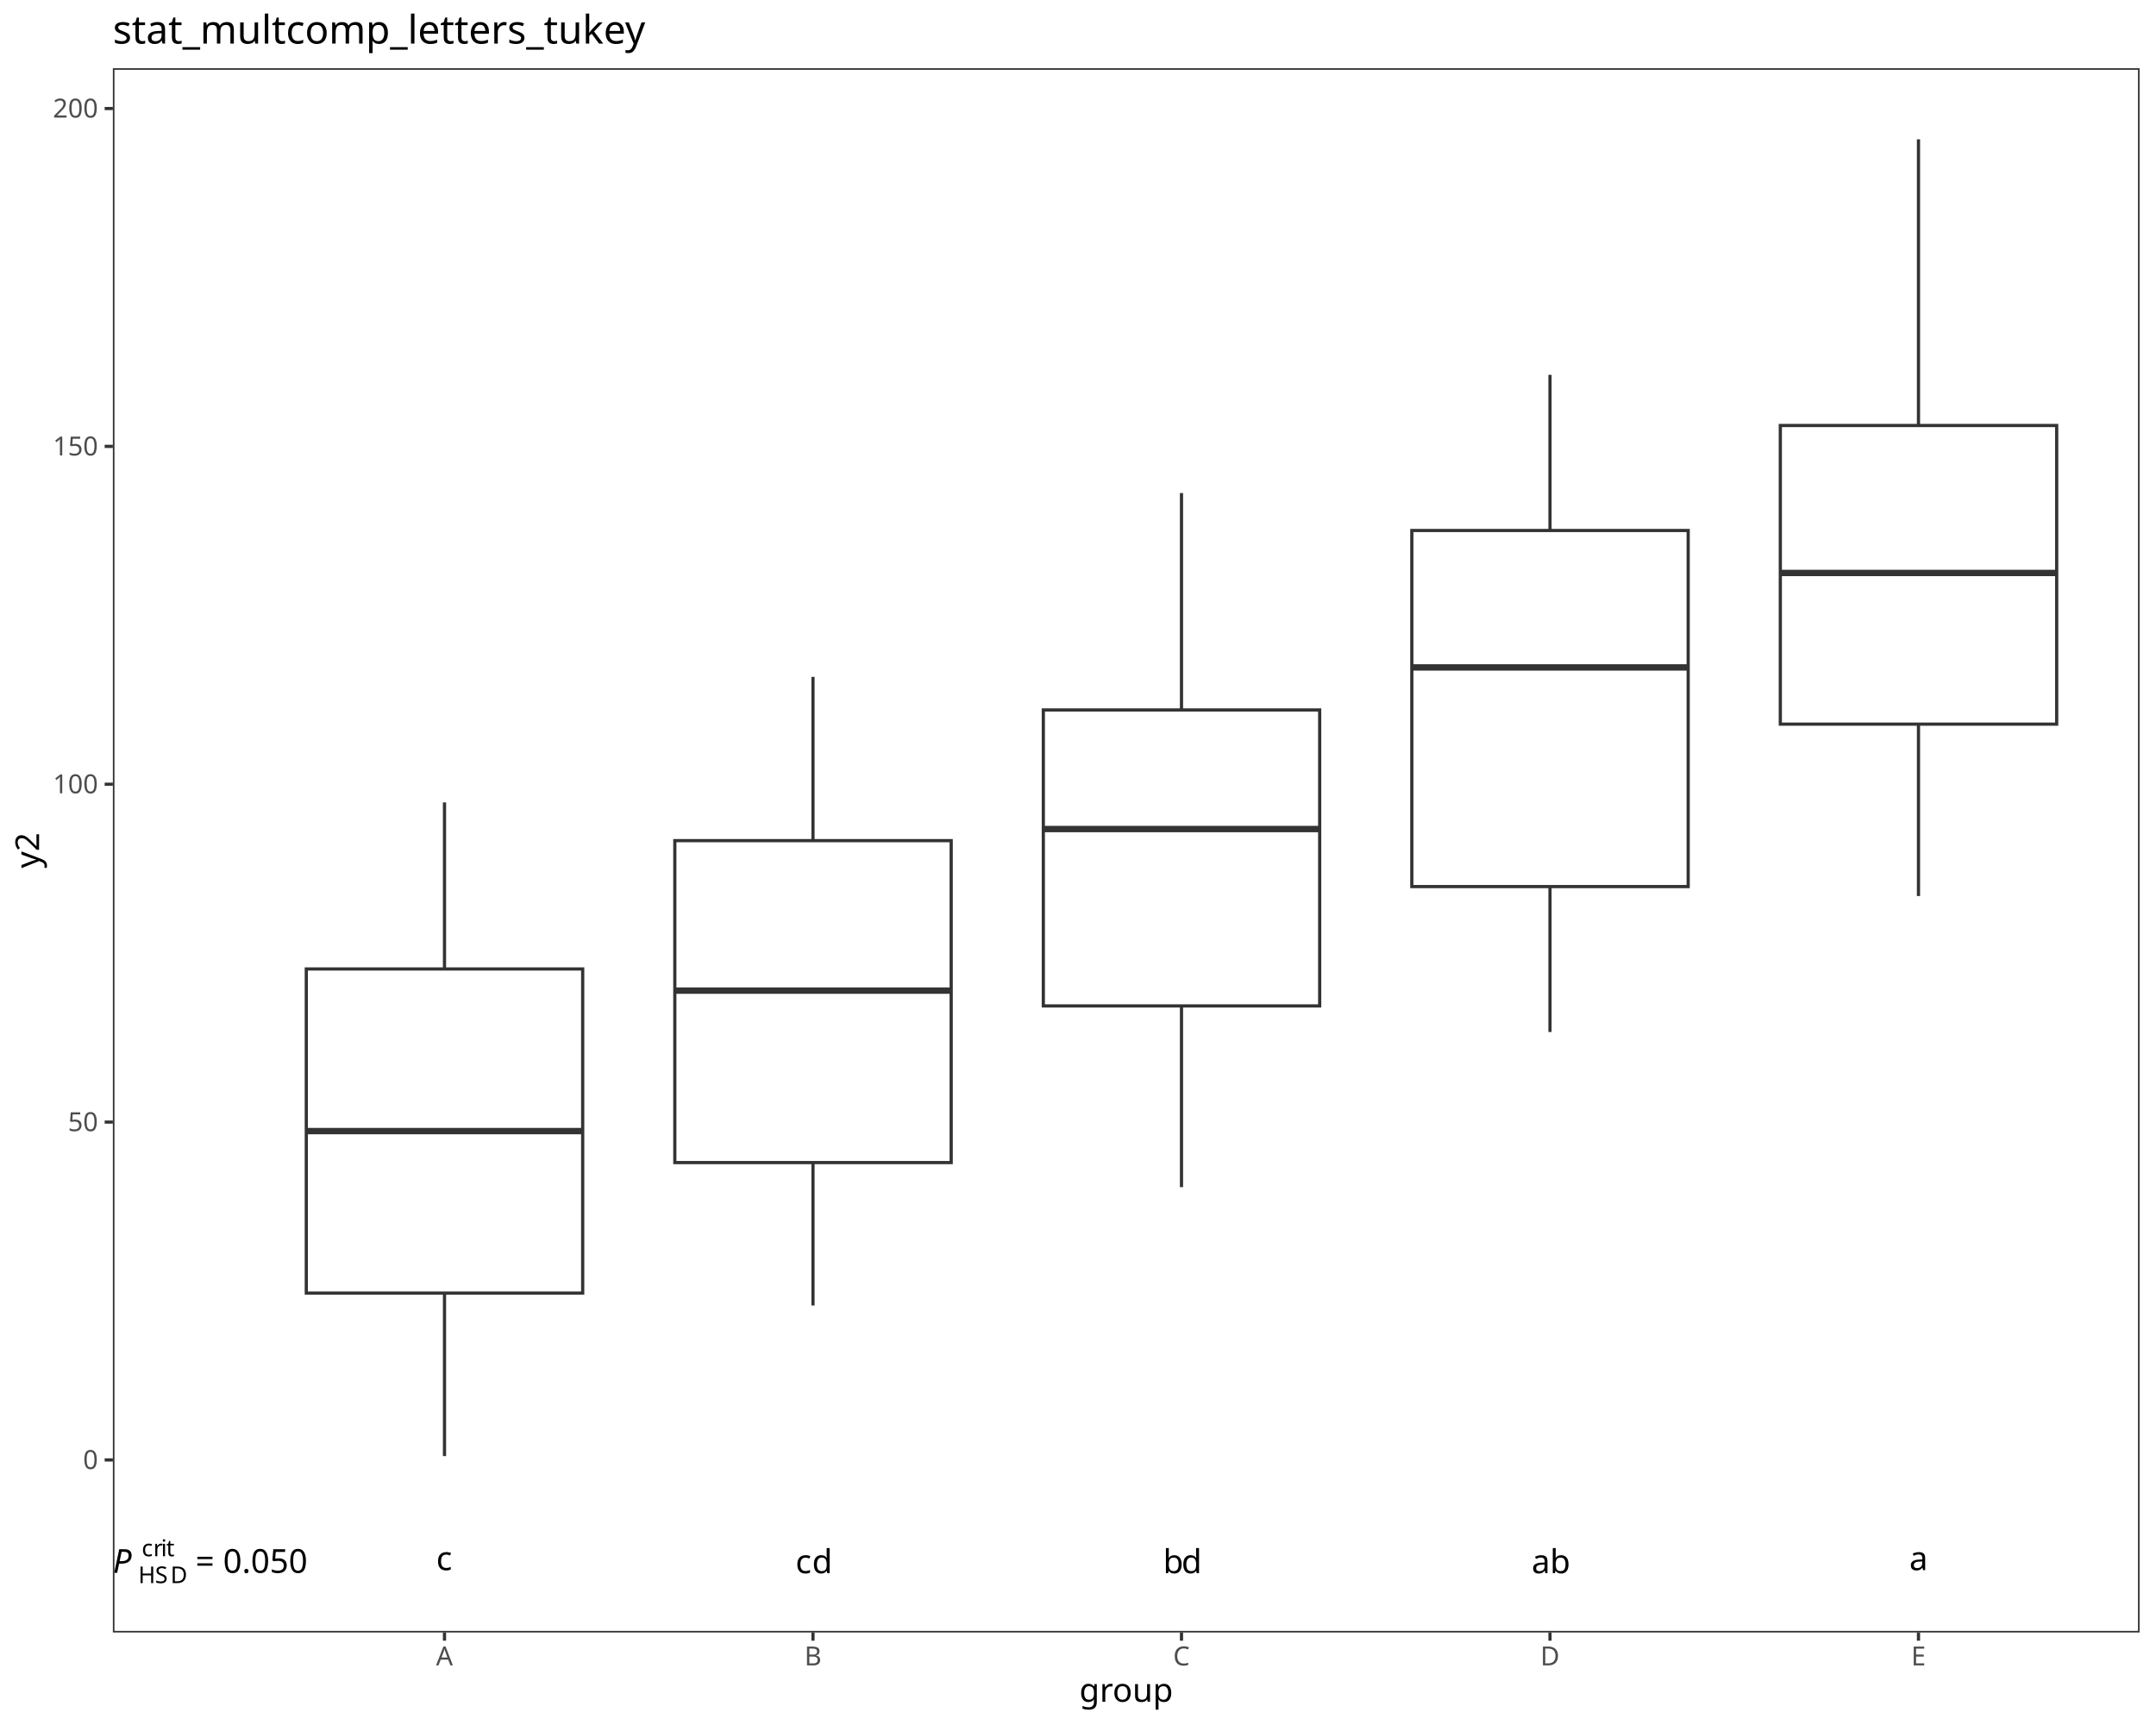
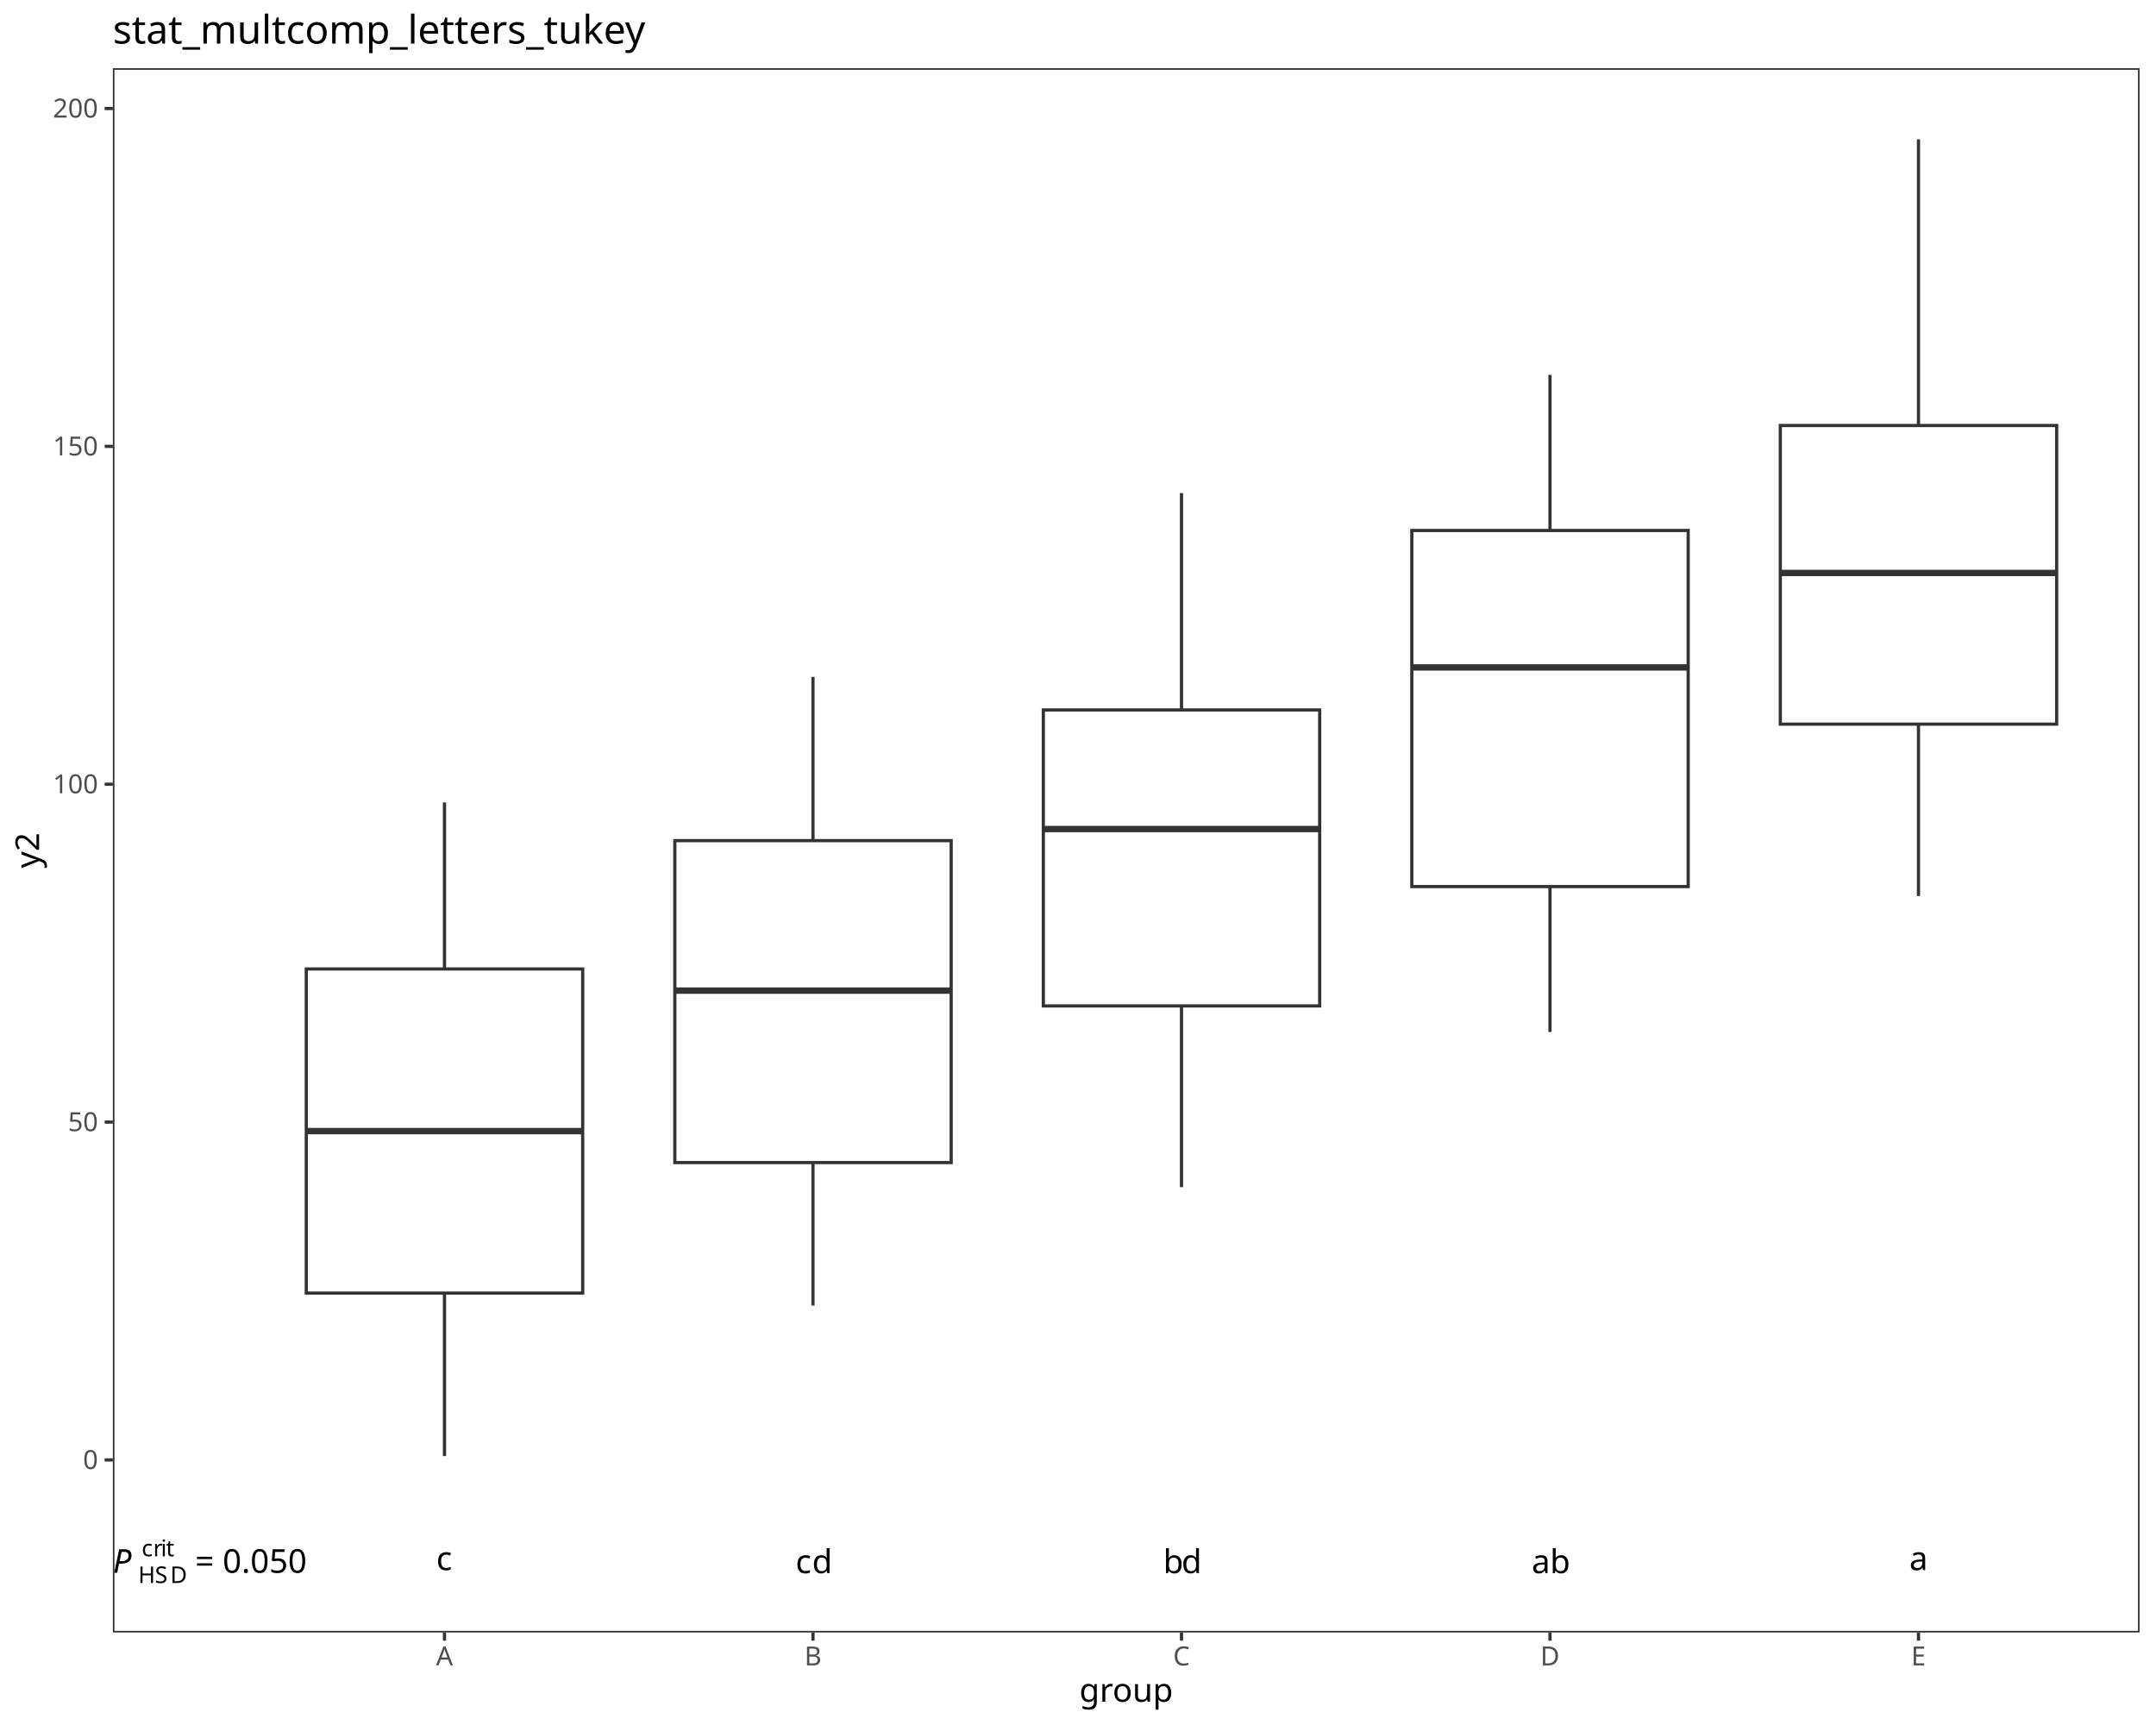
<svg xmlns="http://www.w3.org/2000/svg" class="svglite" data-engine-version="2.0" width="720.00pt" height="576.00pt" viewBox="0 0 720.00 576.00">
  <defs>
    <style type="text/css">
    .svglite line, .svglite polyline, .svglite polygon, .svglite path, .svglite rect, .svglite circle {
      fill: none;
      stroke: #000000;
      stroke-linecap: round;
      stroke-linejoin: round;
      stroke-miterlimit: 10.00;
    }
  </style>
  </defs>
  <rect width="100%" height="100%" style="stroke: none; fill: #FFFFFF;" />
  <defs>
    <clipPath id="cpMC4wMHw3MjAuMDB8MC4wMHw1NzYuMDA=">
      <rect x="0.00" y="0.00" width="720.00" height="576.00" />
    </clipPath>
  </defs>
  <g clip-path="url(#cpMC4wMHw3MjAuMDB8MC4wMHw1NzYuMDA=)">
    <rect x="0.00" y="0.00" width="720.00" height="576.00" style="stroke-width: 1.07; stroke: #FFFFFF; fill: #FFFFFF;" />
  </g>
  <defs>
    <clipPath id="cpMzcuNjl8NzE0LjUyfDIyLjc4fDU0NS4xMQ==">
      <rect x="37.69" y="22.78" width="676.83" height="522.33" />
    </clipPath>
  </defs>
  <g clip-path="url(#cpMzcuNjl8NzE0LjUyfDIyLjc4fDU0NS4xMQ==)">
    <rect x="37.69" y="22.78" width="676.83" height="522.33" style="stroke-width: 1.07; stroke: none; fill: #FFFFFF;" />
    <line x1="148.44" y1="323.55" x2="148.44" y2="267.93" style="stroke-width: 1.07; stroke: #333333; stroke-linecap: butt;" />
    <line x1="148.44" y1="431.78" x2="148.44" y2="486.20" style="stroke-width: 1.07; stroke: #333333; stroke-linecap: butt;" />
    <polygon points="102.29,323.55 102.29,431.78 194.59,431.78 194.59,323.55 102.29,323.55 " style="stroke-width: 1.07; stroke: #333333; stroke-linecap: butt; stroke-linejoin: miter; fill: #FFFFFF;" />
    <line x1="102.29" y1="377.69" x2="194.59" y2="377.69" style="stroke-width: 2.13; stroke: #333333; stroke-linecap: butt; stroke-linejoin: miter;" />
    <line x1="271.50" y1="280.70" x2="271.50" y2="226.02" style="stroke-width: 1.07; stroke: #333333; stroke-linecap: butt;" />
    <line x1="271.50" y1="388.20" x2="271.50" y2="435.91" style="stroke-width: 1.07; stroke: #333333; stroke-linecap: butt;" />
    <polygon points="225.36,280.70 225.36,388.20 317.65,388.20 317.65,280.70 225.36,280.70 " style="stroke-width: 1.07; stroke: #333333; stroke-linecap: butt; stroke-linejoin: miter; fill: #FFFFFF;" />
    <line x1="225.36" y1="330.78" x2="317.65" y2="330.78" style="stroke-width: 2.13; stroke: #333333; stroke-linecap: butt; stroke-linejoin: miter;" />
    <line x1="394.56" y1="237.06" x2="394.56" y2="164.64" style="stroke-width: 1.07; stroke: #333333; stroke-linecap: butt;" />
    <line x1="394.56" y1="335.89" x2="394.56" y2="396.40" style="stroke-width: 1.07; stroke: #333333; stroke-linecap: butt;" />
    <polygon points="348.42,237.06 348.42,335.89 440.71,335.89 440.71,237.06 348.42,237.06 " style="stroke-width: 1.07; stroke: #333333; stroke-linecap: butt; stroke-linejoin: miter; fill: #FFFFFF;" />
    <line x1="348.42" y1="276.83" x2="440.71" y2="276.83" style="stroke-width: 2.13; stroke: #333333; stroke-linecap: butt; stroke-linejoin: miter;" />
    <line x1="517.62" y1="177.14" x2="517.62" y2="125.16" style="stroke-width: 1.07; stroke: #333333; stroke-linecap: butt;" />
    <line x1="517.62" y1="296.04" x2="517.62" y2="344.61" style="stroke-width: 1.07; stroke: #333333; stroke-linecap: butt;" />
    <polygon points="471.48,177.14 471.48,296.04 563.77,296.04 563.77,177.14 471.48,177.14 " style="stroke-width: 1.07; stroke: #333333; stroke-linecap: butt; stroke-linejoin: miter; fill: #FFFFFF;" />
    <line x1="471.48" y1="222.86" x2="563.77" y2="222.86" style="stroke-width: 2.13; stroke: #333333; stroke-linecap: butt; stroke-linejoin: miter;" />
    <line x1="640.68" y1="142.08" x2="640.68" y2="46.53" style="stroke-width: 1.07; stroke: #333333; stroke-linecap: butt;" />
    <line x1="640.68" y1="241.80" x2="640.68" y2="299.20" style="stroke-width: 1.07; stroke: #333333; stroke-linecap: butt;" />
    <polygon points="594.54,142.08 594.54,241.80 686.83,241.80 686.83,142.08 594.54,142.08 " style="stroke-width: 1.07; stroke: #333333; stroke-linecap: butt; stroke-linejoin: miter; fill: #FFFFFF;" />
    <line x1="594.54" y1="191.32" x2="686.83" y2="191.32" style="stroke-width: 2.13; stroke: #333333; stroke-linecap: butt; stroke-linejoin: miter;" />
-     <text x="37.69" y="525.20" style="font-size: 11.04px; font-style: italic; font-family: sans;" textLength="7.37px" lengthAdjust="spacingAndGlyphs">P</text>
-     <text x="46.19" y="528.62" style="font-size: 7.73px; font-family: sans;" textLength="5.58px" lengthAdjust="spacingAndGlyphs">H</text>
-     <text x="51.78" y="528.62" style="font-size: 7.73px; font-family: sans;" textLength="5.16px" lengthAdjust="spacingAndGlyphs">S</text>
-     <text x="56.93" y="528.62" style="font-size: 7.73px; font-family: sans;" textLength="5.58px" lengthAdjust="spacingAndGlyphs">D</text>
-     <text x="47.33" y="519.65" style="font-size: 7.73px; font-family: sans;" textLength="3.87px" lengthAdjust="spacingAndGlyphs">c</text>
-     <text x="51.20" y="519.65" style="font-size: 7.73px; font-family: sans;" textLength="2.57px" lengthAdjust="spacingAndGlyphs">r</text>
-     <text x="53.77" y="519.65" style="font-size: 7.73px; font-family: sans;" textLength="1.72px" lengthAdjust="spacingAndGlyphs">i</text>
-     <text x="55.49" y="519.65" style="font-size: 7.73px; font-family: sans;" textLength="2.15px" lengthAdjust="spacingAndGlyphs">t</text>
-     <text x="62.51" y="525.20" style="font-size: 11.04px; font-family: sans;" textLength="2.76px" lengthAdjust="spacingAndGlyphs"> </text>
-     <text x="65.28" y="525.20" style="font-size: 11.04px; font-family: sans;" textLength="6.45px" lengthAdjust="spacingAndGlyphs">=</text>
-     <text x="71.73" y="525.20" style="font-size: 11.04px; font-family: sans;" textLength="2.76px" lengthAdjust="spacingAndGlyphs"> </text>
-     <text x="74.49" y="525.20" style="font-size: 11.04px; font-family: sans;" textLength="27.63px" lengthAdjust="spacingAndGlyphs">0.050</text>
-     <text x="145.68" y="524.29" style="font-size: 11.04px; font-family: sans;" textLength="5.52px" lengthAdjust="spacingAndGlyphs">c</text>
-     <text x="265.67" y="525.32" style="font-size: 11.04px; font-family: sans;" textLength="5.52px" lengthAdjust="spacingAndGlyphs">c</text>
-     <text x="271.19" y="525.32" style="font-size: 11.04px; font-family: sans;" textLength="6.14px" lengthAdjust="spacingAndGlyphs">d</text>
-     <text x="388.42" y="525.32" style="font-size: 11.04px; font-family: sans;" textLength="6.14px" lengthAdjust="spacingAndGlyphs">b</text>
-     <text x="394.56" y="525.32" style="font-size: 11.04px; font-family: sans;" textLength="6.14px" lengthAdjust="spacingAndGlyphs">d</text>
-     <text x="511.48" y="525.32" style="font-size: 11.04px; font-family: sans;" textLength="6.14px" lengthAdjust="spacingAndGlyphs">a</text>
-     <text x="517.62" y="525.32" style="font-size: 11.04px; font-family: sans;" textLength="6.14px" lengthAdjust="spacingAndGlyphs">b</text>
-     <text x="637.61" y="524.29" style="font-size: 11.04px; font-family: sans;" textLength="6.14px" lengthAdjust="spacingAndGlyphs">a</text>
+     <text x="37.69" y="525.18" style="font-size: 11.00px; font-style: italic; font-family: sans;" textLength="7.34px" lengthAdjust="spacingAndGlyphs">P</text>
+     <text x="46.16" y="528.59" style="font-size: 7.70px; font-family: sans;" textLength="5.56px" lengthAdjust="spacingAndGlyphs">H</text>
+     <text x="51.73" y="528.59" style="font-size: 7.70px; font-family: sans;" textLength="5.14px" lengthAdjust="spacingAndGlyphs">S</text>
+     <text x="56.86" y="528.59" style="font-size: 7.70px; font-family: sans;" textLength="5.56px" lengthAdjust="spacingAndGlyphs">D</text>
+     <text x="47.30" y="519.66" style="font-size: 7.70px; font-family: sans;" textLength="3.85px" lengthAdjust="spacingAndGlyphs">c</text>
+     <text x="51.15" y="519.66" style="font-size: 7.70px; font-family: sans;" textLength="2.56px" lengthAdjust="spacingAndGlyphs">r</text>
+     <text x="53.72" y="519.66" style="font-size: 7.70px; font-family: sans;" textLength="1.71px" lengthAdjust="spacingAndGlyphs">i</text>
+     <text x="55.43" y="519.66" style="font-size: 7.70px; font-family: sans;" textLength="2.14px" lengthAdjust="spacingAndGlyphs">t</text>
+     <text x="62.43" y="525.18" style="font-size: 11.00px; font-family: sans;" textLength="2.75px" lengthAdjust="spacingAndGlyphs"> </text>
+     <text x="65.18" y="525.18" style="font-size: 11.00px; font-family: sans;" textLength="6.43px" lengthAdjust="spacingAndGlyphs">=</text>
+     <text x="71.61" y="525.18" style="font-size: 11.00px; font-family: sans;" textLength="2.75px" lengthAdjust="spacingAndGlyphs"> </text>
+     <text x="74.36" y="525.18" style="font-size: 11.00px; font-family: sans;" textLength="27.53px" lengthAdjust="spacingAndGlyphs">0.050</text>
+     <text x="145.69" y="524.28" style="font-size: 11.00px; font-family: sans;" textLength="5.50px" lengthAdjust="spacingAndGlyphs">c</text>
+     <text x="265.69" y="525.30" style="font-size: 11.00px; font-family: sans;" textLength="5.50px" lengthAdjust="spacingAndGlyphs">c</text>
+     <text x="271.20" y="525.30" style="font-size: 11.00px; font-family: sans;" textLength="6.12px" lengthAdjust="spacingAndGlyphs">d</text>
+     <text x="388.45" y="525.30" style="font-size: 11.00px; font-family: sans;" textLength="6.12px" lengthAdjust="spacingAndGlyphs">b</text>
+     <text x="394.56" y="525.30" style="font-size: 11.00px; font-family: sans;" textLength="6.12px" lengthAdjust="spacingAndGlyphs">d</text>
+     <text x="511.51" y="525.30" style="font-size: 11.00px; font-family: sans;" textLength="6.12px" lengthAdjust="spacingAndGlyphs">a</text>
+     <text x="517.62" y="525.30" style="font-size: 11.00px; font-family: sans;" textLength="6.12px" lengthAdjust="spacingAndGlyphs">b</text>
+     <text x="637.63" y="524.28" style="font-size: 11.00px; font-family: sans;" textLength="6.12px" lengthAdjust="spacingAndGlyphs">a</text>
    <rect x="37.69" y="22.78" width="676.83" height="522.33" style="stroke-width: 1.07; stroke: #333333;" />
  </g>
  <g clip-path="url(#cpMC4wMHw3MjAuMDB8MC4wMHw1NzYuMDA=)">
    <text x="32.76" y="490.52" text-anchor="end" style="font-size: 8.80px; fill: #4D4D4D; font-family: sans;" textLength="4.89px" lengthAdjust="spacingAndGlyphs">0</text>
    <text x="32.76" y="377.70" text-anchor="end" style="font-size: 8.80px; fill: #4D4D4D; font-family: sans;" textLength="9.79px" lengthAdjust="spacingAndGlyphs">50</text>
    <text x="32.76" y="264.89" text-anchor="end" style="font-size: 8.80px; fill: #4D4D4D; font-family: sans;" textLength="14.68px" lengthAdjust="spacingAndGlyphs">100</text>
    <text x="32.76" y="152.08" text-anchor="end" style="font-size: 8.80px; fill: #4D4D4D; font-family: sans;" textLength="14.68px" lengthAdjust="spacingAndGlyphs">150</text>
    <text x="32.76" y="39.26" text-anchor="end" style="font-size: 8.80px; fill: #4D4D4D; font-family: sans;" textLength="14.68px" lengthAdjust="spacingAndGlyphs">200</text>
    <polyline points="34.95,487.49 37.69,487.49 " style="stroke-width: 1.07; stroke: #333333; stroke-linecap: butt;" />
    <polyline points="34.95,374.68 37.69,374.68 " style="stroke-width: 1.07; stroke: #333333; stroke-linecap: butt;" />
    <polyline points="34.95,261.86 37.69,261.86 " style="stroke-width: 1.07; stroke: #333333; stroke-linecap: butt;" />
    <polyline points="34.95,149.05 37.69,149.05 " style="stroke-width: 1.07; stroke: #333333; stroke-linecap: butt;" />
    <polyline points="34.95,36.24 37.69,36.24 " style="stroke-width: 1.07; stroke: #333333; stroke-linecap: butt;" />
    <polyline points="148.44,547.85 148.44,545.11 " style="stroke-width: 1.07; stroke: #333333; stroke-linecap: butt;" />
    <polyline points="271.50,547.85 271.50,545.11 " style="stroke-width: 1.07; stroke: #333333; stroke-linecap: butt;" />
    <polyline points="394.56,547.85 394.56,545.11 " style="stroke-width: 1.07; stroke: #333333; stroke-linecap: butt;" />
    <polyline points="517.62,547.85 517.62,545.11 " style="stroke-width: 1.07; stroke: #333333; stroke-linecap: butt;" />
    <polyline points="640.68,547.85 640.68,545.11 " style="stroke-width: 1.07; stroke: #333333; stroke-linecap: butt;" />
    <text x="148.44" y="556.10" text-anchor="middle" style="font-size: 8.80px; fill: #4D4D4D; font-family: sans;" textLength="5.87px" lengthAdjust="spacingAndGlyphs">A</text>
    <text x="271.50" y="556.10" text-anchor="middle" style="font-size: 8.80px; fill: #4D4D4D; font-family: sans;" textLength="5.87px" lengthAdjust="spacingAndGlyphs">B</text>
    <text x="394.56" y="556.10" text-anchor="middle" style="font-size: 8.80px; fill: #4D4D4D; font-family: sans;" textLength="6.36px" lengthAdjust="spacingAndGlyphs">C</text>
    <text x="517.62" y="556.10" text-anchor="middle" style="font-size: 8.80px; fill: #4D4D4D; font-family: sans;" textLength="6.36px" lengthAdjust="spacingAndGlyphs">D</text>
    <text x="640.68" y="556.10" text-anchor="middle" style="font-size: 8.80px; fill: #4D4D4D; font-family: sans;" textLength="5.87px" lengthAdjust="spacingAndGlyphs">E</text>
    <text x="376.10" y="568.24" text-anchor="middle" style="font-size: 11.00px; font-family: sans;" textLength="28.14px" lengthAdjust="spacingAndGlyphs">group</text>
    <text transform="translate(13.05,283.95) rotate(-90)" text-anchor="middle" style="font-size: 11.00px; font-family: sans;" textLength="11.62px" lengthAdjust="spacingAndGlyphs">y2</text>
    <text x="37.69" y="14.56" style="font-size: 13.20px; font-family: sans;" textLength="168.05px" lengthAdjust="spacingAndGlyphs">stat_multcomp_letters_tukey</text>
  </g>
</svg>
